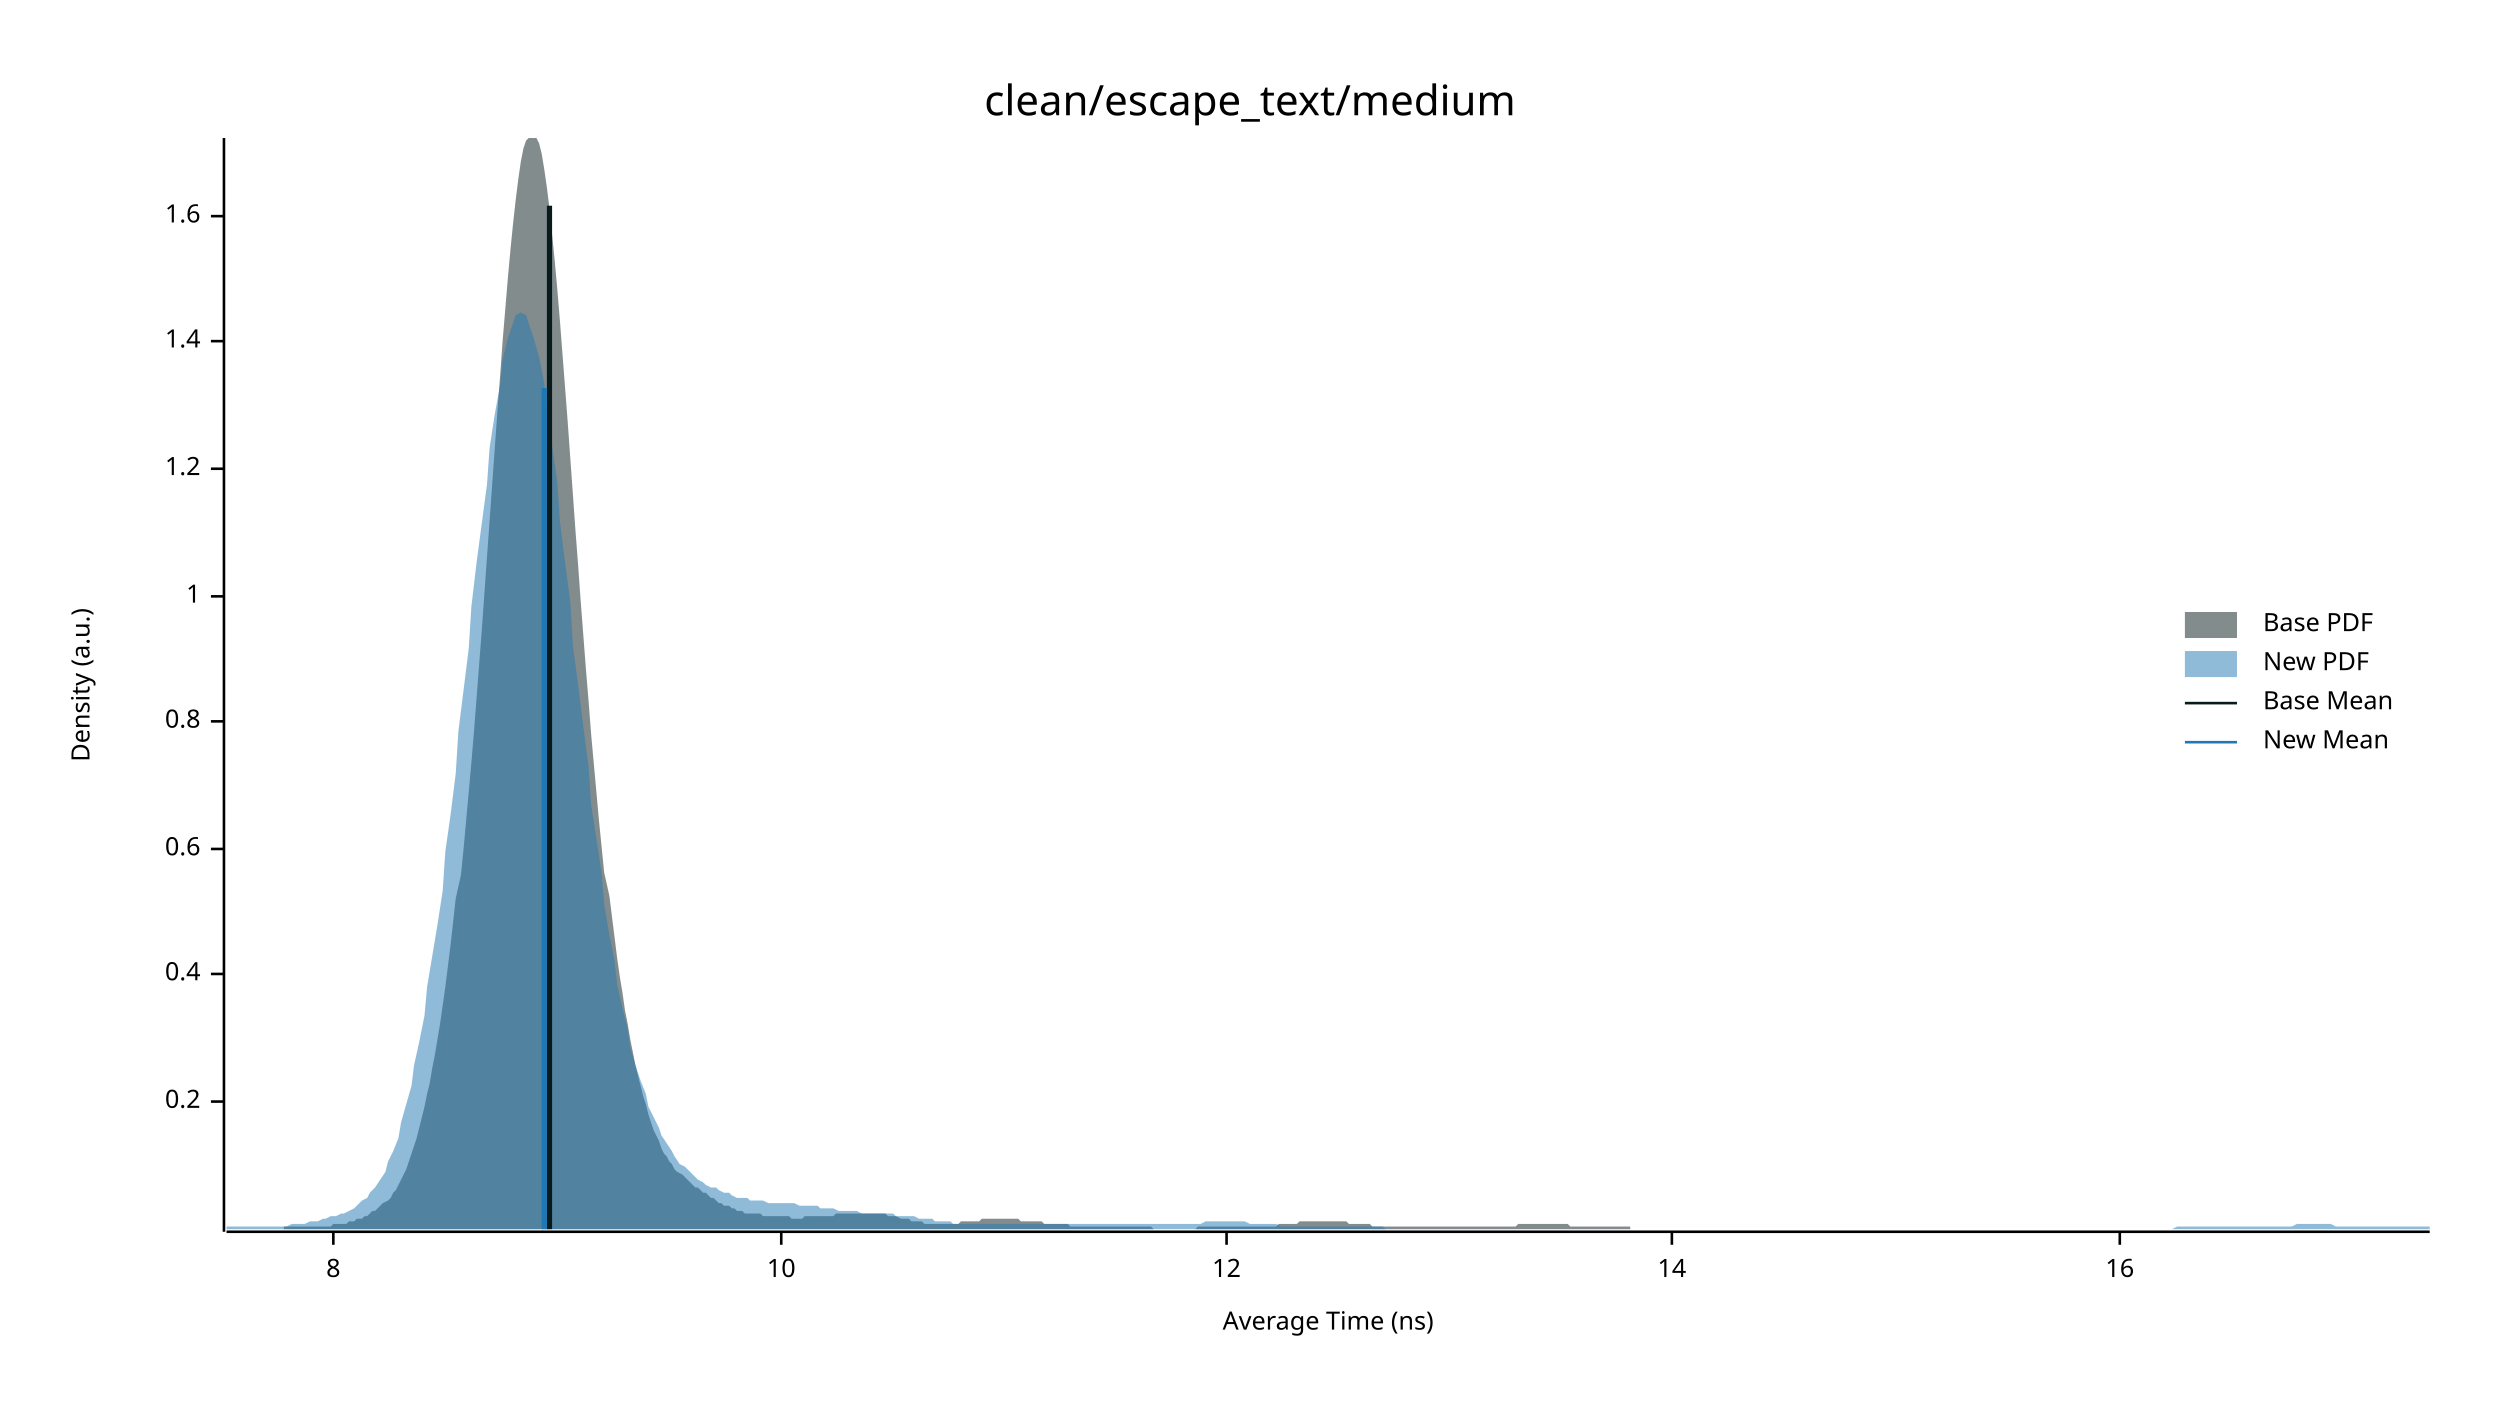
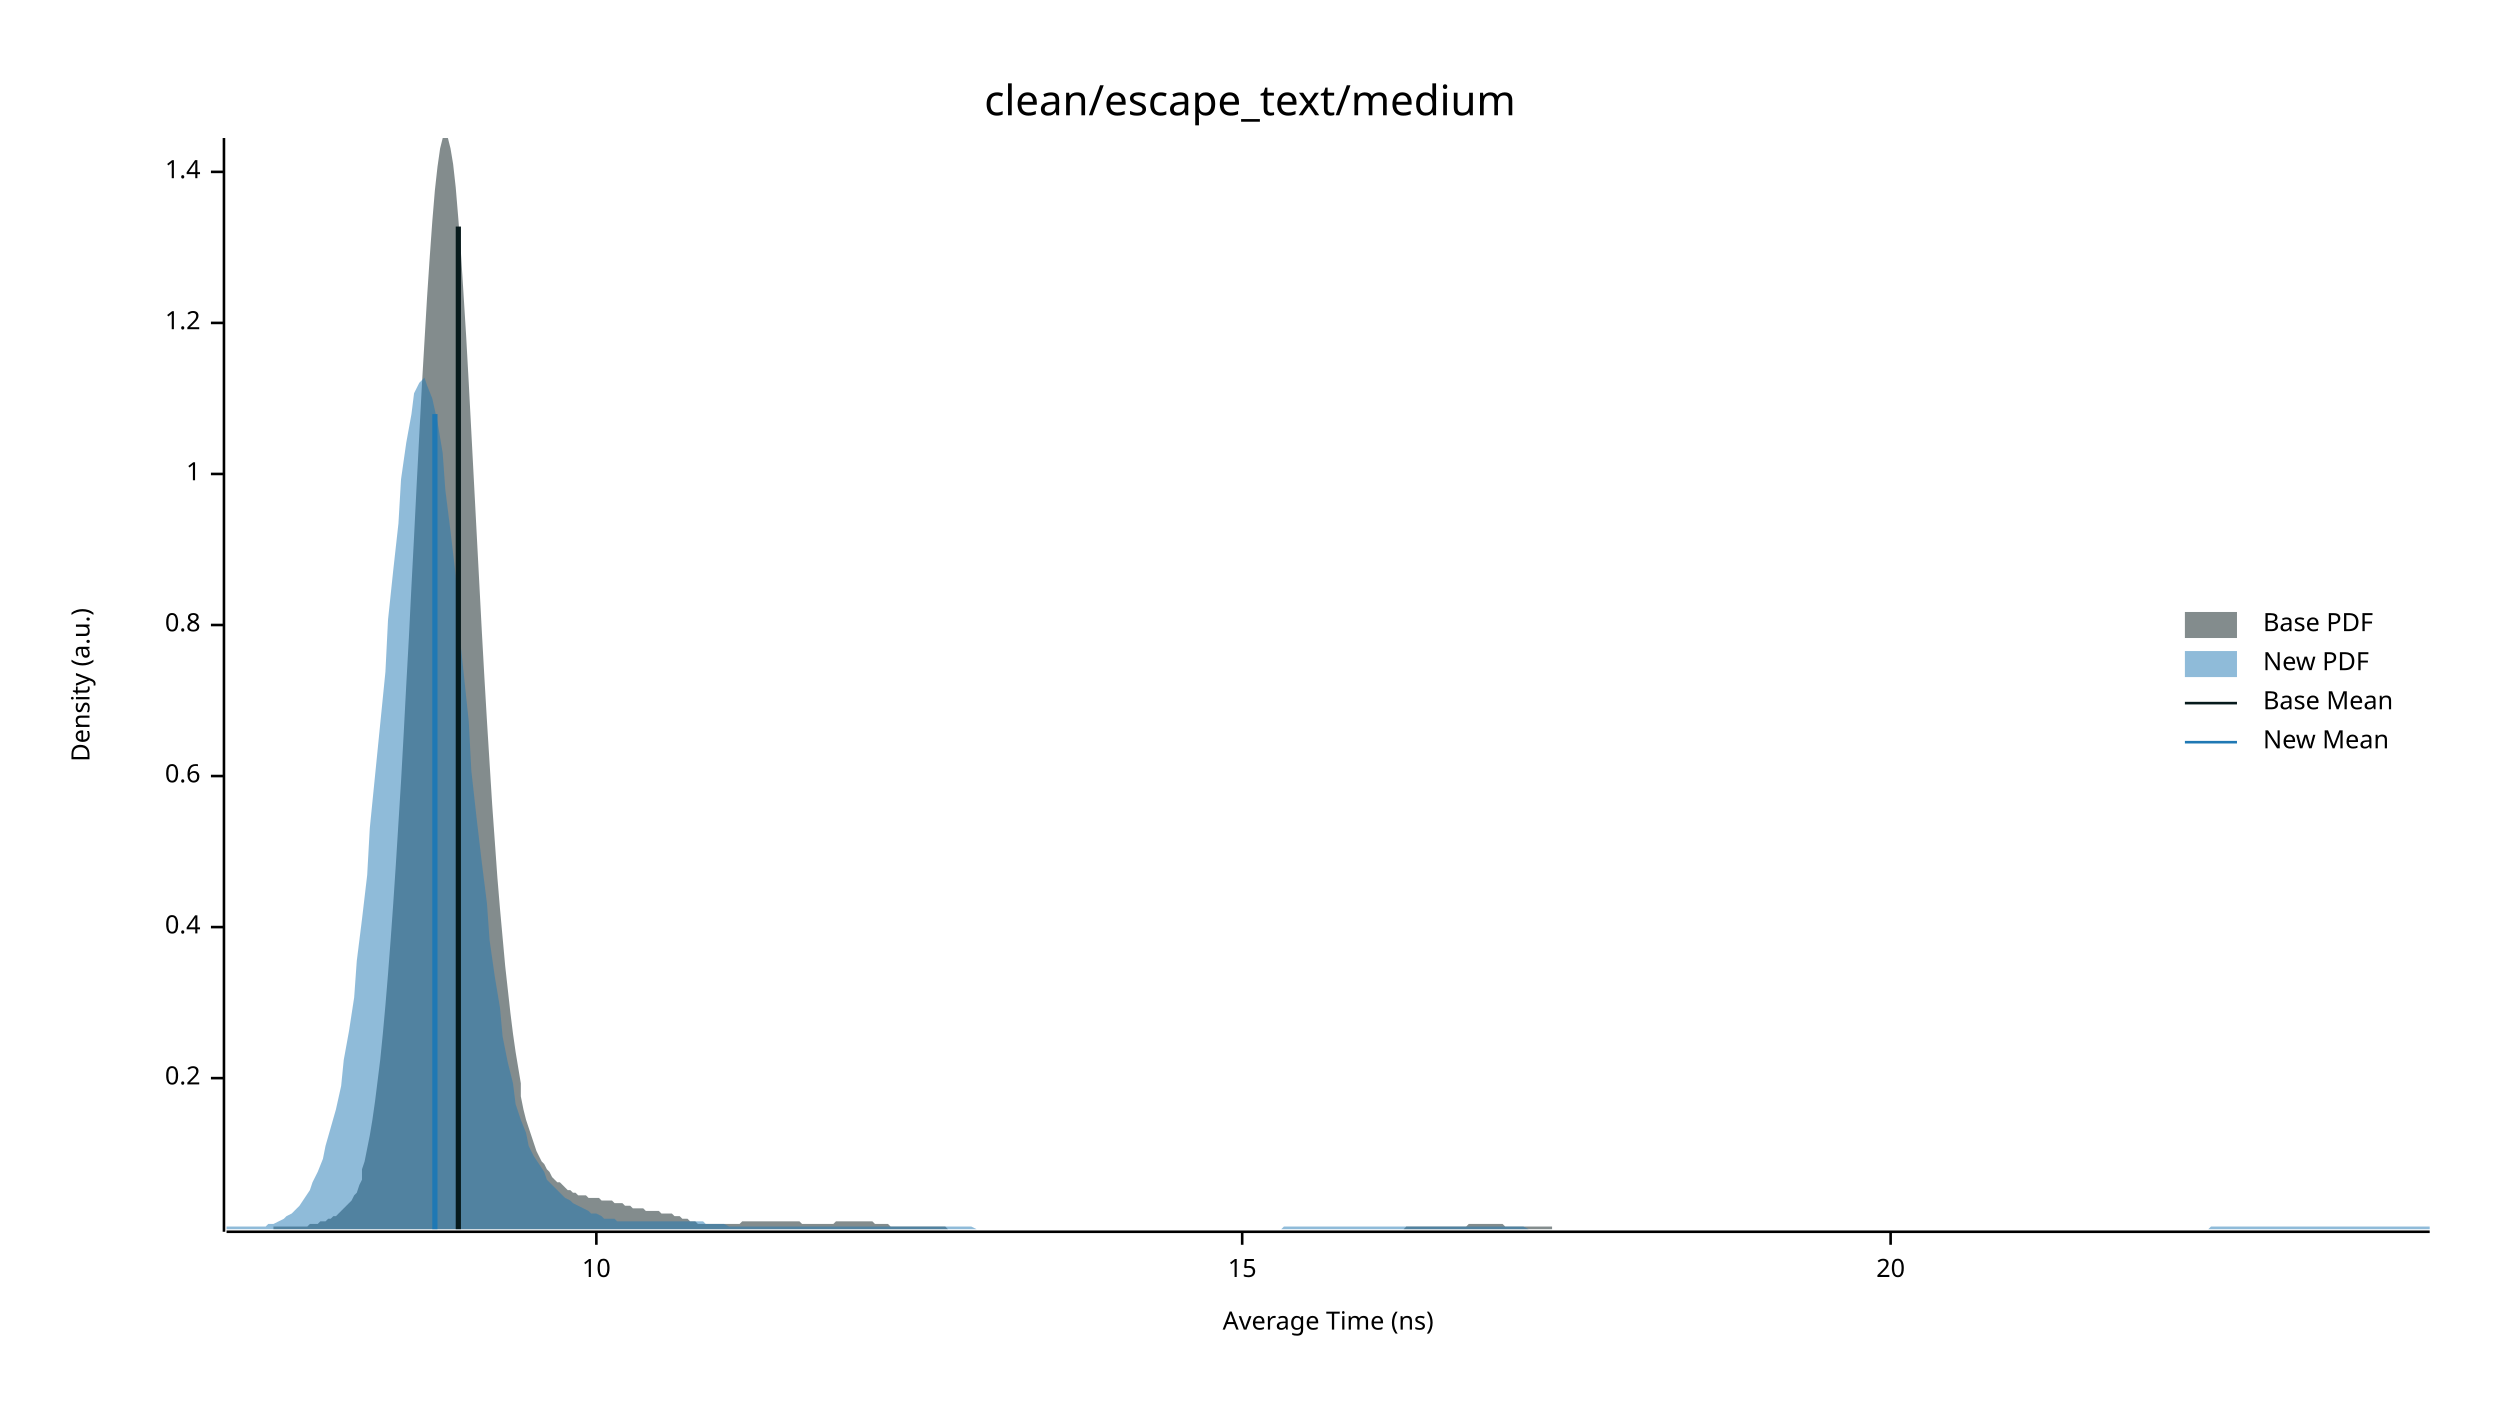
<svg xmlns="http://www.w3.org/2000/svg" width="960" height="540" viewBox="0 0 960 540">
  <text x="480" y="32" dy="0.76em" text-anchor="middle" font-family="sans-serif" font-size="16.129" opacity="1" fill="#000000">
clean/escape_text/medium
</text>
  <text x="27" y="263" dy="0.76em" text-anchor="middle" font-family="sans-serif" font-size="9.677" opacity="1" fill="#000000" transform="rotate(270, 27, 263)">
Density (a.u.)
</text>
  <text x="510" y="513" dy="-0.5ex" text-anchor="middle" font-family="sans-serif" font-size="9.677" opacity="1" fill="#000000">
Average Time (ns)
</text>
  <polyline fill="none" opacity="1" stroke="#000000" stroke-width="1" points="86,53 86,473 " />
-   <text x="77" y="423" dy="0.5ex" text-anchor="end" font-family="sans-serif" font-size="9.677" opacity="1" fill="#000000">
+   <text x="77" y="414" dy="0.5ex" text-anchor="end" font-family="sans-serif" font-size="9.677" opacity="1" fill="#000000">
0.2
</text>
-   <polyline fill="none" opacity="1" stroke="#000000" stroke-width="1" points="81,423 86,423 " />
-   <text x="77" y="374" dy="0.5ex" text-anchor="end" font-family="sans-serif" font-size="9.677" opacity="1" fill="#000000">
+   <polyline fill="none" opacity="1" stroke="#000000" stroke-width="1" points="81,414 86,414 " />
+   <text x="77" y="356" dy="0.5ex" text-anchor="end" font-family="sans-serif" font-size="9.677" opacity="1" fill="#000000">
0.4
</text>
-   <polyline fill="none" opacity="1" stroke="#000000" stroke-width="1" points="81,374 86,374 " />
-   <text x="77" y="326" dy="0.5ex" text-anchor="end" font-family="sans-serif" font-size="9.677" opacity="1" fill="#000000">
+   <polyline fill="none" opacity="1" stroke="#000000" stroke-width="1" points="81,356 86,356 " />
+   <text x="77" y="298" dy="0.5ex" text-anchor="end" font-family="sans-serif" font-size="9.677" opacity="1" fill="#000000">
0.6
</text>
-   <polyline fill="none" opacity="1" stroke="#000000" stroke-width="1" points="81,326 86,326 " />
-   <text x="77" y="277" dy="0.5ex" text-anchor="end" font-family="sans-serif" font-size="9.677" opacity="1" fill="#000000">
+   <polyline fill="none" opacity="1" stroke="#000000" stroke-width="1" points="81,298 86,298 " />
+   <text x="77" y="240" dy="0.5ex" text-anchor="end" font-family="sans-serif" font-size="9.677" opacity="1" fill="#000000">
0.8
</text>
-   <polyline fill="none" opacity="1" stroke="#000000" stroke-width="1" points="81,277 86,277 " />
-   <text x="77" y="229" dy="0.5ex" text-anchor="end" font-family="sans-serif" font-size="9.677" opacity="1" fill="#000000">
+   <polyline fill="none" opacity="1" stroke="#000000" stroke-width="1" points="81,240 86,240 " />
+   <text x="77" y="182" dy="0.5ex" text-anchor="end" font-family="sans-serif" font-size="9.677" opacity="1" fill="#000000">
1
</text>
-   <polyline fill="none" opacity="1" stroke="#000000" stroke-width="1" points="81,229 86,229 " />
-   <text x="77" y="180" dy="0.5ex" text-anchor="end" font-family="sans-serif" font-size="9.677" opacity="1" fill="#000000">
+   <polyline fill="none" opacity="1" stroke="#000000" stroke-width="1" points="81,182 86,182 " />
+   <text x="77" y="124" dy="0.5ex" text-anchor="end" font-family="sans-serif" font-size="9.677" opacity="1" fill="#000000">
1.2
</text>
-   <polyline fill="none" opacity="1" stroke="#000000" stroke-width="1" points="81,180 86,180 " />
-   <text x="77" y="131" dy="0.5ex" text-anchor="end" font-family="sans-serif" font-size="9.677" opacity="1" fill="#000000">
+   <polyline fill="none" opacity="1" stroke="#000000" stroke-width="1" points="81,124 86,124 " />
+   <text x="77" y="66" dy="0.5ex" text-anchor="end" font-family="sans-serif" font-size="9.677" opacity="1" fill="#000000">
1.4
</text>
-   <polyline fill="none" opacity="1" stroke="#000000" stroke-width="1" points="81,131 86,131 " />
-   <text x="77" y="83" dy="0.5ex" text-anchor="end" font-family="sans-serif" font-size="9.677" opacity="1" fill="#000000">
- 1.6
- </text>
-   <polyline fill="none" opacity="1" stroke="#000000" stroke-width="1" points="81,83 86,83 " />
+   <polyline fill="none" opacity="1" stroke="#000000" stroke-width="1" points="81,66 86,66 " />
  <polyline fill="none" opacity="1" stroke="#000000" stroke-width="1" points="87,473 933,473 " />
-   <text x="128" y="483" dy="0.76em" text-anchor="middle" font-family="sans-serif" font-size="9.677" opacity="1" fill="#000000">
- 8
- </text>
-   <polyline fill="none" opacity="1" stroke="#000000" stroke-width="1" points="128,473 128,478 " />
-   <text x="300" y="483" dy="0.76em" text-anchor="middle" font-family="sans-serif" font-size="9.677" opacity="1" fill="#000000">
+   <text x="229" y="483" dy="0.76em" text-anchor="middle" font-family="sans-serif" font-size="9.677" opacity="1" fill="#000000">
10
</text>
-   <polyline fill="none" opacity="1" stroke="#000000" stroke-width="1" points="300,473 300,478 " />
-   <text x="471" y="483" dy="0.76em" text-anchor="middle" font-family="sans-serif" font-size="9.677" opacity="1" fill="#000000">
- 12
+   <polyline fill="none" opacity="1" stroke="#000000" stroke-width="1" points="229,473 229,478 " />
+   <text x="477" y="483" dy="0.76em" text-anchor="middle" font-family="sans-serif" font-size="9.677" opacity="1" fill="#000000">
+ 15
</text>
-   <polyline fill="none" opacity="1" stroke="#000000" stroke-width="1" points="471,473 471,478 " />
-   <text x="642" y="483" dy="0.76em" text-anchor="middle" font-family="sans-serif" font-size="9.677" opacity="1" fill="#000000">
- 14
+   <polyline fill="none" opacity="1" stroke="#000000" stroke-width="1" points="477,473 477,478 " />
+   <text x="726" y="483" dy="0.76em" text-anchor="middle" font-family="sans-serif" font-size="9.677" opacity="1" fill="#000000">
+ 20
</text>
-   <polyline fill="none" opacity="1" stroke="#000000" stroke-width="1" points="642,473 642,478 " />
-   <text x="814" y="483" dy="0.76em" text-anchor="middle" font-family="sans-serif" font-size="9.677" opacity="1" fill="#000000">
- 16
- </text>
-   <polyline fill="none" opacity="1" stroke="#000000" stroke-width="1" points="814,473 814,478 " />
-   <polygon opacity="0.5" fill="#071A1C" points="109,471 110,471 111,471 112,471 113,471 114,471 115,471 116,471 117,471 118,471 119,471 121,471 122,471 123,471 124,471 125,471 126,471 127,471 128,470 129,470 130,470 131,470 132,470 133,470 134,469 135,469 136,469 137,468 138,468 139,468 140,467 141,467 142,466 143,465 144,465 145,464 146,463 147,462 149,461 150,460 151,458 152,457 153,455 154,453 155,451 156,449 157,446 158,443 159,440 160,437 161,433 162,429 163,425 164,420 165,416 166,410 167,405 168,399 169,393 170,386 171,379 172,371 173,363 174,354 175,345 177,336 178,326 179,315 180,304 181,293 182,281 183,268 184,255 185,242 186,228 187,214 188,200 189,186 190,172 191,158 192,145 193,131 194,119 195,107 196,96 197,86 198,77 199,69 200,62 201,57 202,54 203,53 205,53 206,53 207,55 208,59 209,65 210,72 211,80 212,90 213,100 214,111 215,123 216,136 217,149 218,162 219,176 220,190 221,204 222,217 223,231 224,244 225,257 226,269 227,282 228,293 229,304 230,315 231,325 232,335 234,344 235,352 236,360 237,368 238,375 239,381 240,388 241,393 242,399 243,404 244,409 245,413 246,417 247,421 248,424 249,428 250,431 251,434 252,436 253,438 254,441 255,443 256,444 257,446 258,447 259,449 260,450 262,451 263,452 264,453 265,454 266,455 267,456 268,456 269,457 270,458 271,458 272,459 273,460 274,460 275,461 276,462 277,462 278,463 279,463 280,463 281,464 282,464 283,465 284,465 285,465 286,466 287,466 288,466 290,466 291,466 292,466 293,467 294,467 295,467 296,467 297,467 298,467 299,467 300,467 301,467 302,467 303,467 304,468 305,468 306,468 307,468 308,468 309,467 310,467 311,467 312,467 313,467 314,467 315,467 316,467 318,467 319,467 320,467 321,466 322,466 323,466 324,466 325,466 326,466 327,466 328,466 329,466 330,466 331,466 332,466 333,466 334,466 335,466 336,466 337,466 338,466 339,466 340,466 341,467 342,467 343,467 344,467 346,468 347,468 348,468 349,468 350,469 351,469 352,469 353,469 354,469 355,470 356,470 357,470 358,470 359,470 360,470 361,470 362,470 363,470 364,470 365,470 366,470 367,470 368,470 369,469 370,469 371,469 372,469 373,469 375,469 376,469 377,468 378,468 379,468 380,468 381,468 382,468 383,468 384,468 385,468 386,468 387,468 388,468 389,468 390,468 391,468 392,469 393,469 394,469 395,469 396,469 397,469 398,469 399,469 400,469 401,470 403,470 404,470 405,470 406,470 407,470 408,470 409,470 410,470 411,471 412,471 413,471 414,471 415,471 416,471 417,471 418,471 419,471 420,471 421,471 422,471 423,471 424,471 425,471 426,471 427,471 428,471 429,471 431,471 432,471 433,471 434,471 435,471 436,471 437,471 438,471 439,471 440,471 441,471 442,471 443,472 444,472 445,472 446,472 447,472 448,472 449,472 450,472 451,472 452,472 453,472 454,472 455,472 456,472 457,472 459,472 460,471 461,471 462,471 463,471 464,471 465,471 466,471 467,471 468,471 469,471 470,471 471,471 472,471 473,471 474,471 475,471 476,471 477,471 478,471 479,471 480,471 481,471 482,471 483,471 484,471 485,471 487,471 488,471 489,471 490,471 491,470 492,470 493,470 494,470 495,470 496,470 497,470 498,470 499,469 500,469 501,469 502,469 503,469 504,469 505,469 506,469 507,469 508,469 509,469 510,469 511,469 512,469 513,469 514,469 516,469 517,469 518,470 519,470 520,470 521,470 522,470 523,470 524,470 525,470 526,470 527,471 528,471 529,471 530,471 531,471 532,471 533,471 534,471 535,471 536,471 537,471 538,471 539,471 540,471 541,471 542,471 544,471 545,471 546,471 547,471 548,471 549,471 550,471 551,471 552,471 553,471 554,471 555,471 556,471 557,471 558,471 559,471 560,471 561,471 562,471 563,471 564,471 565,471 566,471 567,471 568,471 569,471 570,471 572,471 573,471 574,471 575,471 576,471 577,471 578,471 579,471 580,471 581,471 582,471 583,470 584,470 585,470 586,470 587,470 588,470 589,470 590,470 591,470 592,470 593,470 594,470 595,470 596,470 597,470 598,470 600,470 601,470 602,470 603,471 604,471 605,471 606,471 607,471 608,471 609,471 610,471 611,471 612,471 613,471 614,471 615,471 616,471 617,471 618,471 619,471 620,471 621,471 622,471 623,471 624,471 625,471 626,471 626,472 109,472 " />
-   <polygon opacity="0.5" fill="#1F78B4" points="87,471 88,471 90,471 92,471 93,471 95,471 97,471 98,471 100,471 102,471 103,471 105,471 107,471 109,471 110,471 112,470 114,470 115,470 117,470 119,469 120,469 122,469 124,468 125,468 127,467 129,467 131,466 132,466 134,465 136,464 137,463 139,461 141,460 142,458 144,456 146,453 148,450 149,446 151,442 153,437 154,431 156,424 158,417 159,409 161,400 163,390 164,379 166,367 168,355 170,342 171,327 173,313 175,297 176,281 178,265 180,249 181,233 183,216 185,201 187,186 188,172 190,159 192,148 193,138 195,130 197,124 198,121 200,120 202,121 203,124 205,130 207,137 209,147 210,158 212,171 214,185 215,200 217,216 219,231 220,248 222,263 224,279 226,294 227,309 229,322 231,335 232,347 234,359 236,369 237,378 239,387 241,395 242,402 244,409 246,415 248,420 249,425 251,429 253,433 254,436 256,439 258,442 259,444 261,447 263,448 265,450 266,451 268,453 270,454 271,455 273,456 275,456 276,457 278,458 280,458 281,459 283,460 285,460 287,460 288,461 290,461 292,461 293,461 295,462 297,462 298,462 300,462 302,462 304,462 305,462 307,463 309,463 310,463 312,463 314,463 315,464 317,464 319,464 320,464 322,465 324,465 326,465 327,465 329,465 331,466 332,466 334,466 336,466 337,466 339,466 341,466 343,466 344,467 346,467 348,467 349,467 351,467 353,468 354,468 356,468 358,468 359,469 361,469 363,469 365,469 366,470 368,470 370,470 371,470 373,470 375,470 376,470 378,470 380,470 381,470 383,470 385,470 387,470 388,470 390,470 392,470 393,470 395,470 397,470 398,470 400,470 402,470 404,470 405,470 407,470 409,470 410,470 412,470 414,470 415,470 417,470 419,470 420,470 422,470 424,470 426,470 427,470 429,470 431,470 432,470 434,470 436,470 437,470 439,470 441,470 443,470 444,470 446,470 448,470 449,470 451,470 453,470 454,470 456,470 458,470 459,470 461,470 463,469 465,469 466,469 468,469 470,469 471,469 473,469 475,469 476,469 478,469 480,470 482,470 483,470 485,470 487,470 488,470 490,470 492,471 493,471 495,471 497,471 498,471 500,471 502,471 504,471 505,471 507,471 509,471 510,471 512,471 514,471 515,471 517,471 519,471 521,471 522,471 524,471 526,471 527,471 529,471 531,471 532,472 534,472 536,472 537,472 539,472 541,472 543,472 544,472 546,472 548,472 549,472 551,472 553,472 554,472 556,472 558,472 560,472 561,472 563,472 565,472 566,472 568,472 570,472 571,472 573,472 575,472 576,472 578,472 580,472 582,472 583,472 585,472 587,472 588,472 590,472 592,472 593,472 595,472 597,472 599,472 600,472 602,472 604,472 605,472 607,472 609,472 610,472 612,472 614,472 615,472 617,472 619,472 621,472 622,472 624,472 626,472 627,472 629,472 631,472 632,472 634,472 636,472 638,472 639,472 641,472 643,472 644,472 646,472 648,472 649,472 651,472 653,472 654,472 656,472 658,472 660,472 661,472 663,472 665,472 666,472 668,472 670,472 671,472 673,472 675,472 676,472 678,472 680,472 682,472 683,472 685,472 687,472 688,472 690,472 692,472 693,472 695,472 697,472 699,472 700,472 702,472 704,472 705,472 707,472 709,472 710,472 712,472 714,472 715,472 717,472 719,472 721,472 722,472 724,472 726,472 727,472 729,472 731,472 732,472 734,472 736,472 738,472 739,472 741,472 743,472 744,472 746,472 748,472 749,472 751,472 753,472 754,472 756,472 758,472 760,472 761,472 763,472 765,472 766,472 768,472 770,472 771,472 773,472 775,472 777,472 778,472 780,472 782,472 783,472 785,472 787,472 788,472 790,472 792,472 793,472 795,472 797,472 799,472 800,472 802,472 804,472 805,472 807,472 809,472 810,472 812,472 814,472 816,472 817,472 819,472 821,472 822,472 824,472 826,472 827,472 829,472 831,472 832,472 834,472 836,471 838,471 839,471 841,471 843,471 844,471 846,471 848,471 849,471 851,471 853,471 855,471 856,471 858,471 860,471 861,471 863,471 865,471 866,471 868,471 870,471 871,471 873,471 875,471 877,471 878,471 880,471 882,470 883,470 885,470 887,470 888,470 890,470 892,470 894,470 895,470 897,471 899,471 900,471 902,471 904,471 905,471 907,471 909,471 910,471 912,471 914,471 916,471 917,471 919,471 921,471 922,471 924,471 926,471 927,471 929,471 931,471 933,471 933,472 87,472 " />
-   <polyline fill="none" opacity="1" stroke="#071A1C" stroke-width="2" points="211,472 211,79 " />
-   <polyline fill="none" opacity="1" stroke="#1F78B4" stroke-width="2" points="209,472 209,149 " />
+   <polyline fill="none" opacity="1" stroke="#000000" stroke-width="1" points="726,473 726,478 " />
+   <polygon opacity="0.5" fill="#071A1C" points="105,471 106,471 107,471 108,471 109,471 110,471 111,471 112,471 113,471 114,471 115,471 116,471 117,471 118,471 119,470 120,470 121,470 122,470 123,469 124,469 125,469 126,468 127,468 128,467 129,467 130,466 131,465 132,464 133,463 134,462 135,461 136,459 137,458 138,455 139,453 139,449 140,446 141,441 142,436 143,430 144,423 145,415 146,407 147,397 148,386 149,374 150,361 151,347 152,332 153,316 154,300 155,282 156,263 157,245 158,225 159,206 160,186 161,167 162,148 163,131 164,114 165,99 166,85 167,73 168,64 169,57 170,53 171,53 172,53 173,57 174,63 175,72 176,84 177,97 178,113 179,129 180,147 181,166 182,185 183,204 184,223 185,242 186,260 187,277 188,293 189,309 190,323 191,337 192,349 193,360 194,371 195,380 196,389 197,397 198,404 199,410 200,416 200,421 201,426 202,430 203,433 204,436 205,439 206,442 207,444 208,446 209,447 210,449 211,450 212,452 213,453 214,454 215,454 216,455 217,456 218,457 219,457 220,458 221,458 222,459 223,459 224,459 225,459 226,460 227,460 228,460 229,460 230,460 231,461 232,461 233,461 234,461 235,461 236,462 237,462 238,462 239,462 240,463 241,463 242,463 243,464 244,464 245,464 246,464 247,464 248,465 249,465 250,465 251,465 252,465 253,465 254,466 255,466 256,466 257,466 258,466 259,467 260,467 260,467 261,467 262,468 263,468 264,468 265,469 266,469 267,469 268,470 269,470 270,470 271,470 272,470 273,470 274,470 275,470 276,470 277,470 278,470 279,470 280,470 281,470 282,470 283,470 284,470 285,469 286,469 287,469 288,469 289,469 290,469 291,469 292,469 293,469 294,469 295,469 296,469 297,469 298,469 299,469 300,469 301,469 302,469 303,469 304,469 305,469 306,469 307,469 308,470 309,470 310,470 311,470 312,470 313,470 314,470 315,470 316,470 317,470 318,470 319,470 320,470 321,469 321,469 322,469 323,469 324,469 325,469 326,469 327,469 328,469 329,469 330,469 331,469 332,469 333,469 334,469 335,469 336,470 337,470 338,470 339,470 340,470 341,470 342,471 343,471 344,471 345,471 346,471 347,471 348,471 349,471 350,471 351,471 352,471 353,471 354,471 355,471 356,471 357,471 358,471 359,471 360,471 361,471 362,471 363,471 364,472 365,472 366,472 367,472 368,472 369,472 370,472 371,472 372,472 373,472 374,472 375,472 376,472 377,472 378,472 379,472 380,472 381,472 381,472 382,472 383,472 384,472 385,472 386,472 387,472 388,472 389,472 390,472 391,472 392,472 393,472 394,472 395,472 396,472 397,472 398,472 399,472 400,472 401,472 402,472 403,472 404,472 405,472 406,472 407,472 408,472 409,472 410,472 411,472 412,472 413,472 414,472 415,472 416,472 417,472 418,472 419,472 420,472 421,472 422,472 423,472 424,472 425,472 426,472 427,472 428,472 429,472 430,472 431,472 432,472 433,472 434,472 435,472 436,472 437,472 438,472 439,472 440,472 441,472 442,472 442,472 443,472 444,472 445,472 446,472 447,472 448,472 449,472 450,472 451,472 452,472 453,472 454,472 455,472 456,472 457,472 458,472 459,472 460,472 461,472 462,472 463,472 464,472 465,472 466,472 467,472 468,472 469,472 470,472 471,472 472,472 473,472 474,472 475,472 476,472 477,472 478,472 479,472 480,472 481,472 482,472 483,472 484,472 485,472 486,472 487,472 488,472 489,472 490,472 491,472 492,472 493,472 494,472 495,472 496,472 497,472 498,472 499,472 500,472 501,472 502,472 503,472 503,472 504,472 505,472 506,472 507,472 508,472 509,472 510,472 511,472 512,472 513,472 514,472 515,472 516,472 517,472 518,472 519,472 520,472 521,472 522,472 523,472 524,472 525,472 526,472 527,472 528,472 529,472 530,472 531,472 532,472 533,472 534,472 535,472 536,472 537,472 538,472 539,472 540,471 541,471 542,471 543,471 544,471 545,471 546,471 547,471 548,471 549,471 550,471 551,471 552,471 553,471 554,471 555,471 556,471 557,471 558,471 559,471 560,471 561,471 562,471 563,471 563,471 564,470 565,470 566,470 567,470 568,470 569,470 570,470 571,470 572,470 573,470 574,470 575,470 576,470 577,470 578,471 579,471 580,471 581,471 582,471 583,471 584,471 585,471 586,471 587,471 588,471 589,471 590,471 591,471 592,471 593,471 594,471 595,471 596,471 596,472 105,472 " />
+   <polygon opacity="0.5" fill="#1F78B4" points="87,471 88,471 90,471 92,471 93,471 95,471 97,471 98,471 100,471 102,471 103,470 105,470 107,469 109,468 110,467 112,466 114,464 115,463 117,460 119,457 120,454 122,450 124,445 125,440 127,433 129,426 131,417 132,407 134,396 136,383 137,369 139,353 141,336 142,318 144,298 146,278 148,258 149,238 151,219 153,201 154,184 156,170 158,159 159,151 161,147 163,145 164,148 166,153 168,162 170,174 171,188 173,204 175,221 176,239 178,258 180,277 181,296 183,314 185,331 187,347 188,361 190,375 192,387 193,398 195,408 197,416 198,424 200,430 202,435 203,440 205,444 207,447 209,450 210,453 212,455 214,457 215,458 217,460 219,461 220,462 222,463 224,464 226,465 227,466 229,466 231,467 232,468 234,468 236,468 237,469 239,469 241,469 242,469 244,469 246,469 248,469 249,469 251,469 253,469 254,469 256,469 258,469 259,469 261,469 263,469 265,469 266,469 268,469 270,469 271,470 273,470 275,470 276,470 278,470 280,471 281,471 283,471 285,471 287,471 288,471 290,471 292,471 293,471 295,471 297,471 298,471 300,471 302,471 304,471 305,471 307,471 309,471 310,471 312,471 314,471 315,471 317,471 319,471 320,471 322,471 324,471 326,471 327,471 329,471 331,471 332,471 334,471 336,471 337,471 339,471 341,471 343,471 344,471 346,471 348,471 349,471 351,471 353,471 354,471 356,471 358,471 359,471 361,471 363,471 365,471 366,471 368,471 370,471 371,471 373,471 375,472 376,472 378,472 380,472 381,472 383,472 385,472 387,472 388,472 390,472 392,472 393,472 395,472 397,472 398,472 400,472 402,472 404,472 405,472 407,472 409,472 410,472 412,472 414,472 415,472 417,472 419,472 420,472 422,472 424,472 426,472 427,472 429,472 431,472 432,472 434,472 436,472 437,472 439,472 441,472 443,472 444,472 446,472 448,472 449,472 451,472 453,472 454,472 456,472 458,472 459,472 461,472 463,472 465,472 466,472 468,472 470,472 471,472 473,472 475,472 476,472 478,472 480,472 482,472 483,472 485,472 487,472 488,472 490,472 492,472 493,471 495,471 497,471 498,471 500,471 502,471 504,471 505,471 507,471 509,471 510,471 512,471 514,471 515,471 517,471 519,471 521,471 522,471 524,471 526,471 527,471 529,471 531,471 532,471 534,471 536,471 537,471 539,471 541,471 543,471 544,471 546,471 548,471 549,471 551,471 553,471 554,471 556,471 558,471 560,471 561,471 563,471 565,471 566,471 568,471 570,471 571,471 573,471 575,471 576,471 578,471 580,471 582,471 583,471 585,471 587,472 588,472 590,472 592,472 593,472 595,472 597,472 599,472 600,472 602,472 604,472 605,472 607,472 609,472 610,472 612,472 614,472 615,472 617,472 619,472 621,472 622,472 624,472 626,472 627,472 629,472 631,472 632,472 634,472 636,472 638,472 639,472 641,472 643,472 644,472 646,472 648,472 649,472 651,472 653,472 654,472 656,472 658,472 660,472 661,472 663,472 665,472 666,472 668,472 670,472 671,472 673,472 675,472 676,472 678,472 680,472 682,472 683,472 685,472 687,472 688,472 690,472 692,472 693,472 695,472 697,472 699,472 700,472 702,472 704,472 705,472 707,472 709,472 710,472 712,472 714,472 715,472 717,472 719,472 721,472 722,472 724,472 726,472 727,472 729,472 731,472 732,472 734,472 736,472 738,472 739,472 741,472 743,472 744,472 746,472 748,472 749,472 751,472 753,472 754,472 756,472 758,472 760,472 761,472 763,472 765,472 766,472 768,472 770,472 771,472 773,472 775,472 777,472 778,472 780,472 782,472 783,472 785,472 787,472 788,472 790,472 792,472 793,472 795,472 797,472 799,472 800,472 802,472 804,472 805,472 807,472 809,472 810,472 812,472 814,472 816,472 817,472 819,472 821,472 822,472 824,472 826,472 827,472 829,472 831,472 832,472 834,472 836,472 838,472 839,472 841,472 843,472 844,472 846,472 848,472 849,471 851,471 853,471 855,471 856,471 858,471 860,471 861,471 863,471 865,471 866,471 868,471 870,471 871,471 873,471 875,471 877,471 878,471 880,471 882,471 883,471 885,471 887,471 888,471 890,471 892,471 894,471 895,471 897,471 899,471 900,471 902,471 904,471 905,471 907,471 909,471 910,471 912,471 914,471 916,471 917,471 919,471 921,471 922,471 924,471 926,471 927,471 929,471 931,471 933,471 933,472 87,472 " />
+   <polyline fill="none" opacity="1" stroke="#071A1C" stroke-width="2" points="176,472 176,87 " />
+   <polyline fill="none" opacity="1" stroke="#1F78B4" stroke-width="2" points="167,472 167,159 " />
  <text x="869" y="235" dy="0.76em" text-anchor="start" font-family="sans-serif" font-size="9.677" opacity="1" fill="#000000">
Base PDF
</text>
  <text x="869" y="250" dy="0.76em" text-anchor="start" font-family="sans-serif" font-size="9.677" opacity="1" fill="#000000">
New PDF
</text>
  <text x="869" y="265" dy="0.76em" text-anchor="start" font-family="sans-serif" font-size="9.677" opacity="1" fill="#000000">
Base Mean
</text>
  <text x="869" y="280" dy="0.76em" text-anchor="start" font-family="sans-serif" font-size="9.677" opacity="1" fill="#000000">
New Mean
</text>
  <rect x="839" y="235" width="20" height="10" opacity="0.5" fill="#071A1C" stroke="none" />
  <rect x="839" y="250" width="20" height="10" opacity="0.5" fill="#1F78B4" stroke="none" />
  <polyline fill="none" opacity="1" stroke="#071A1C" stroke-width="1" points="839,270 859,270 " />
  <polyline fill="none" opacity="1" stroke="#1F78B4" stroke-width="1" points="839,285 859,285 " />
</svg>
